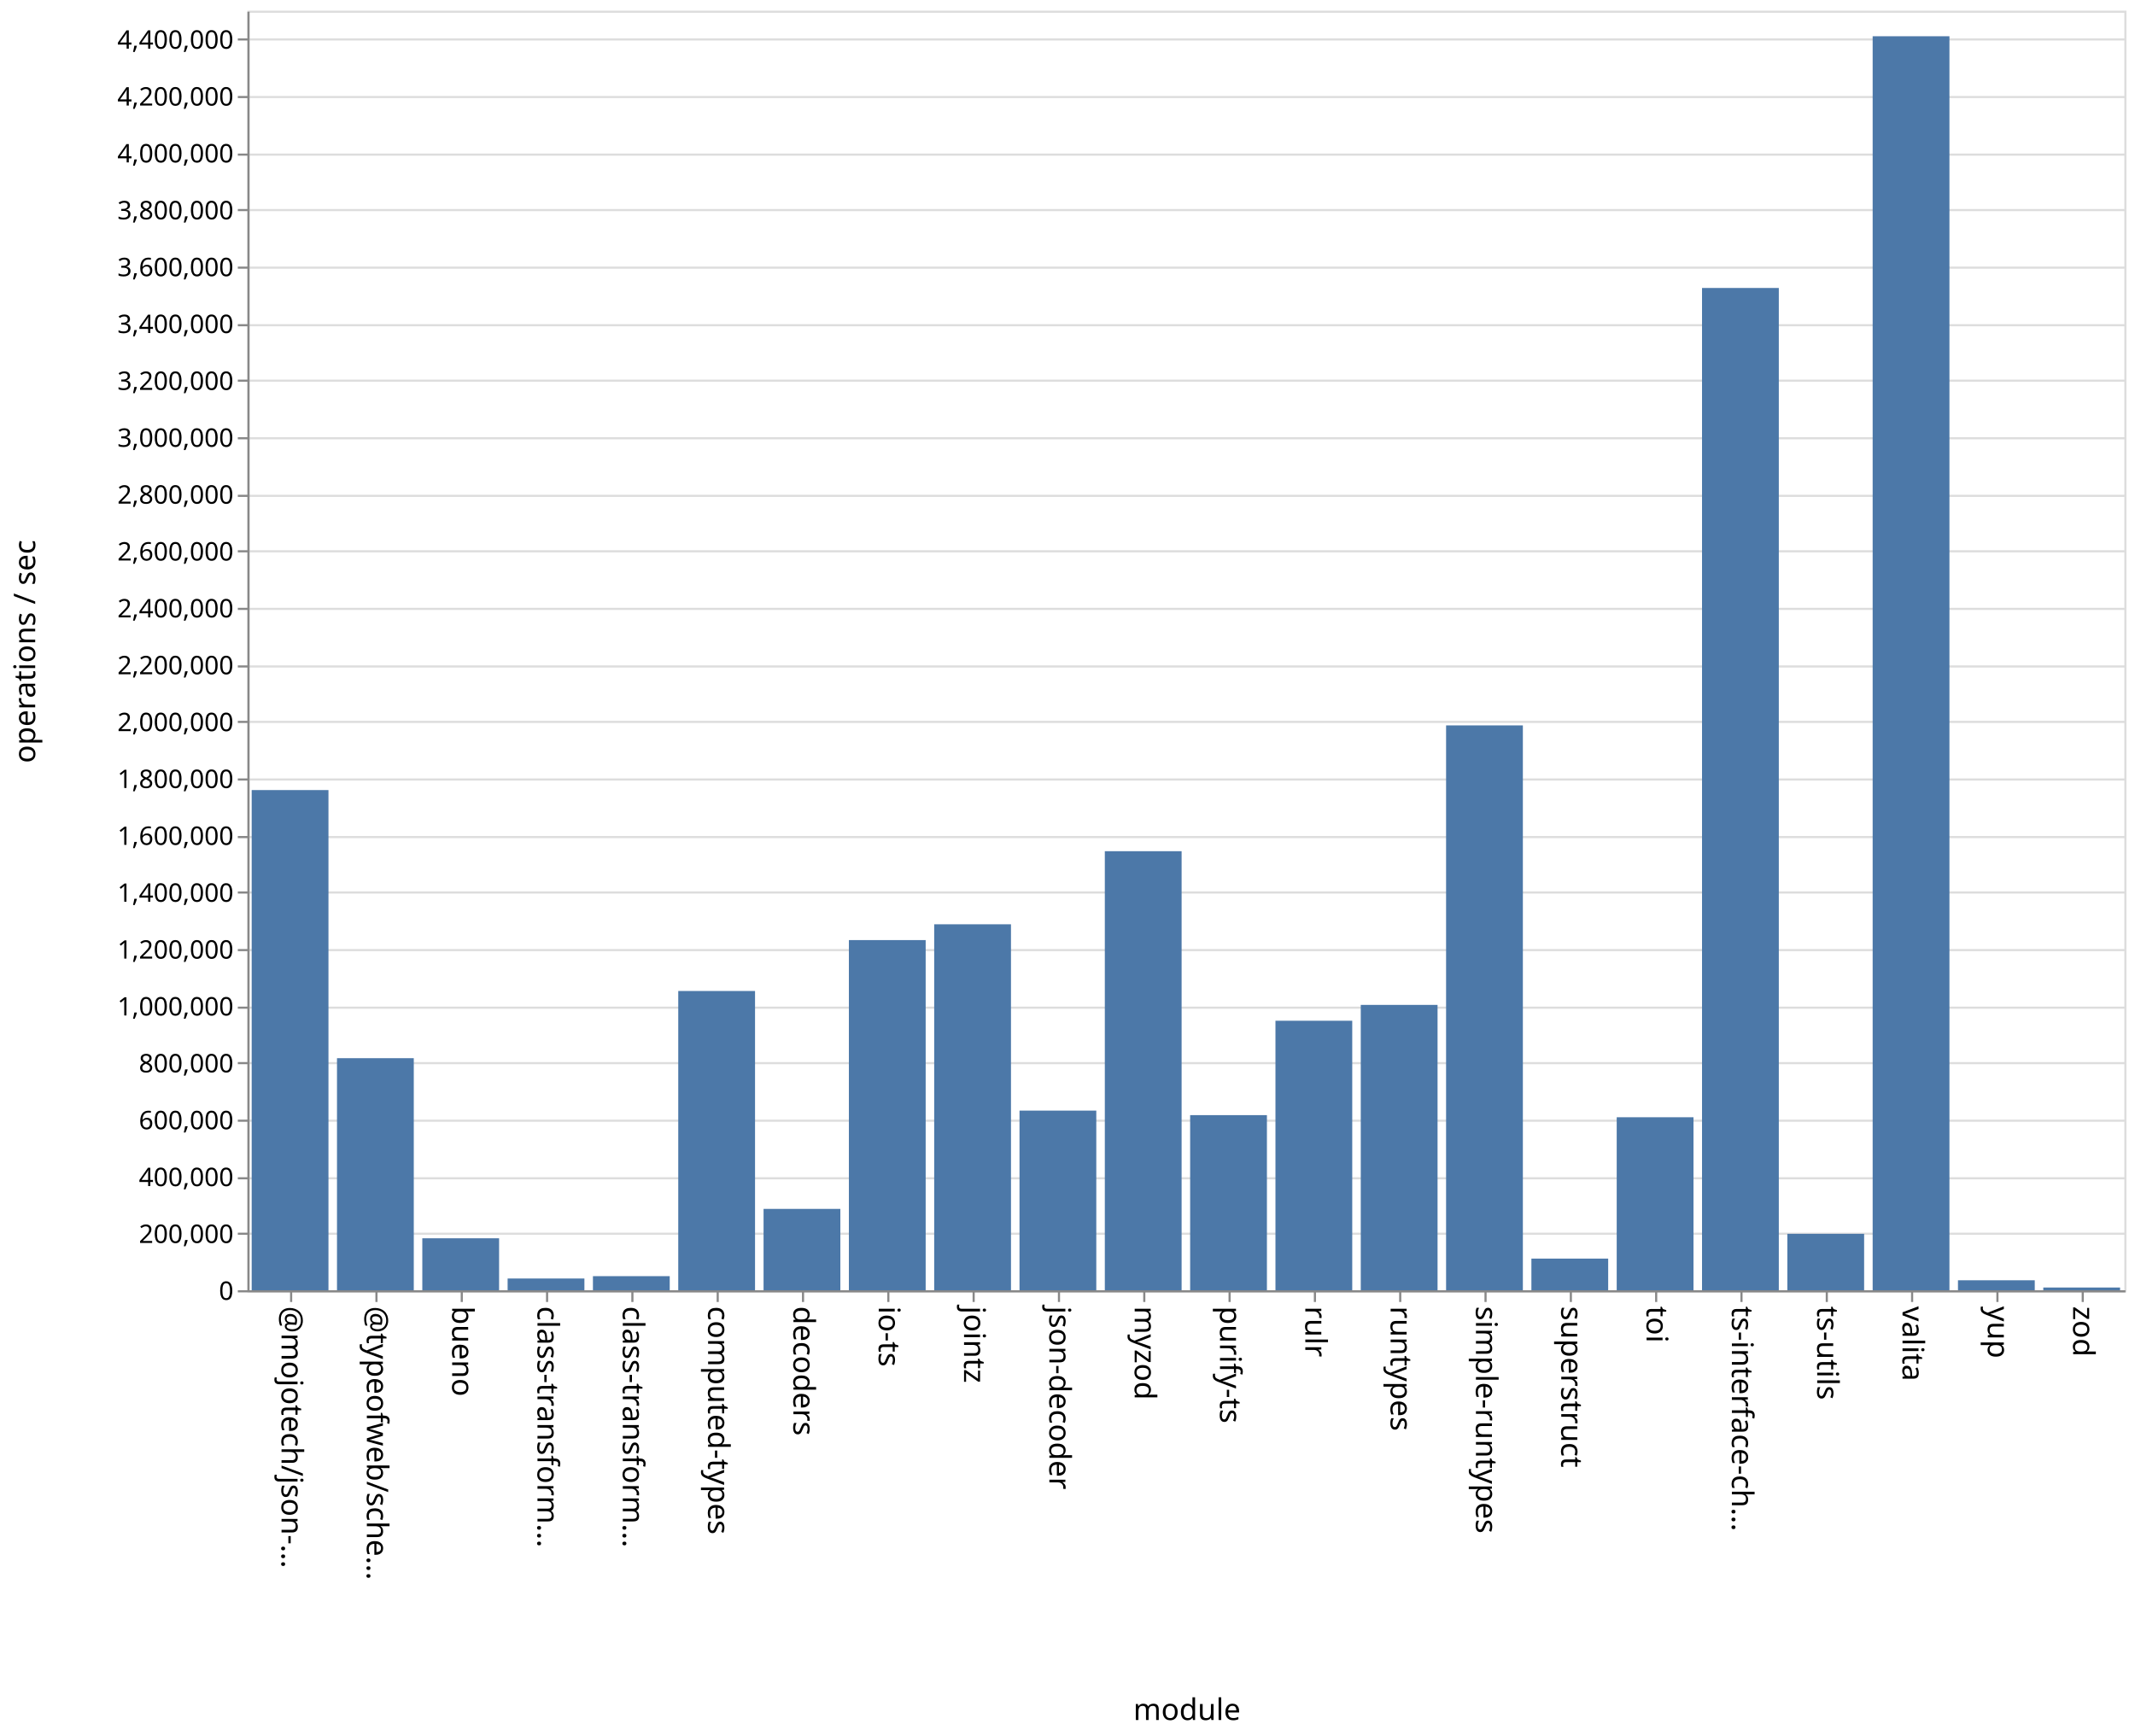
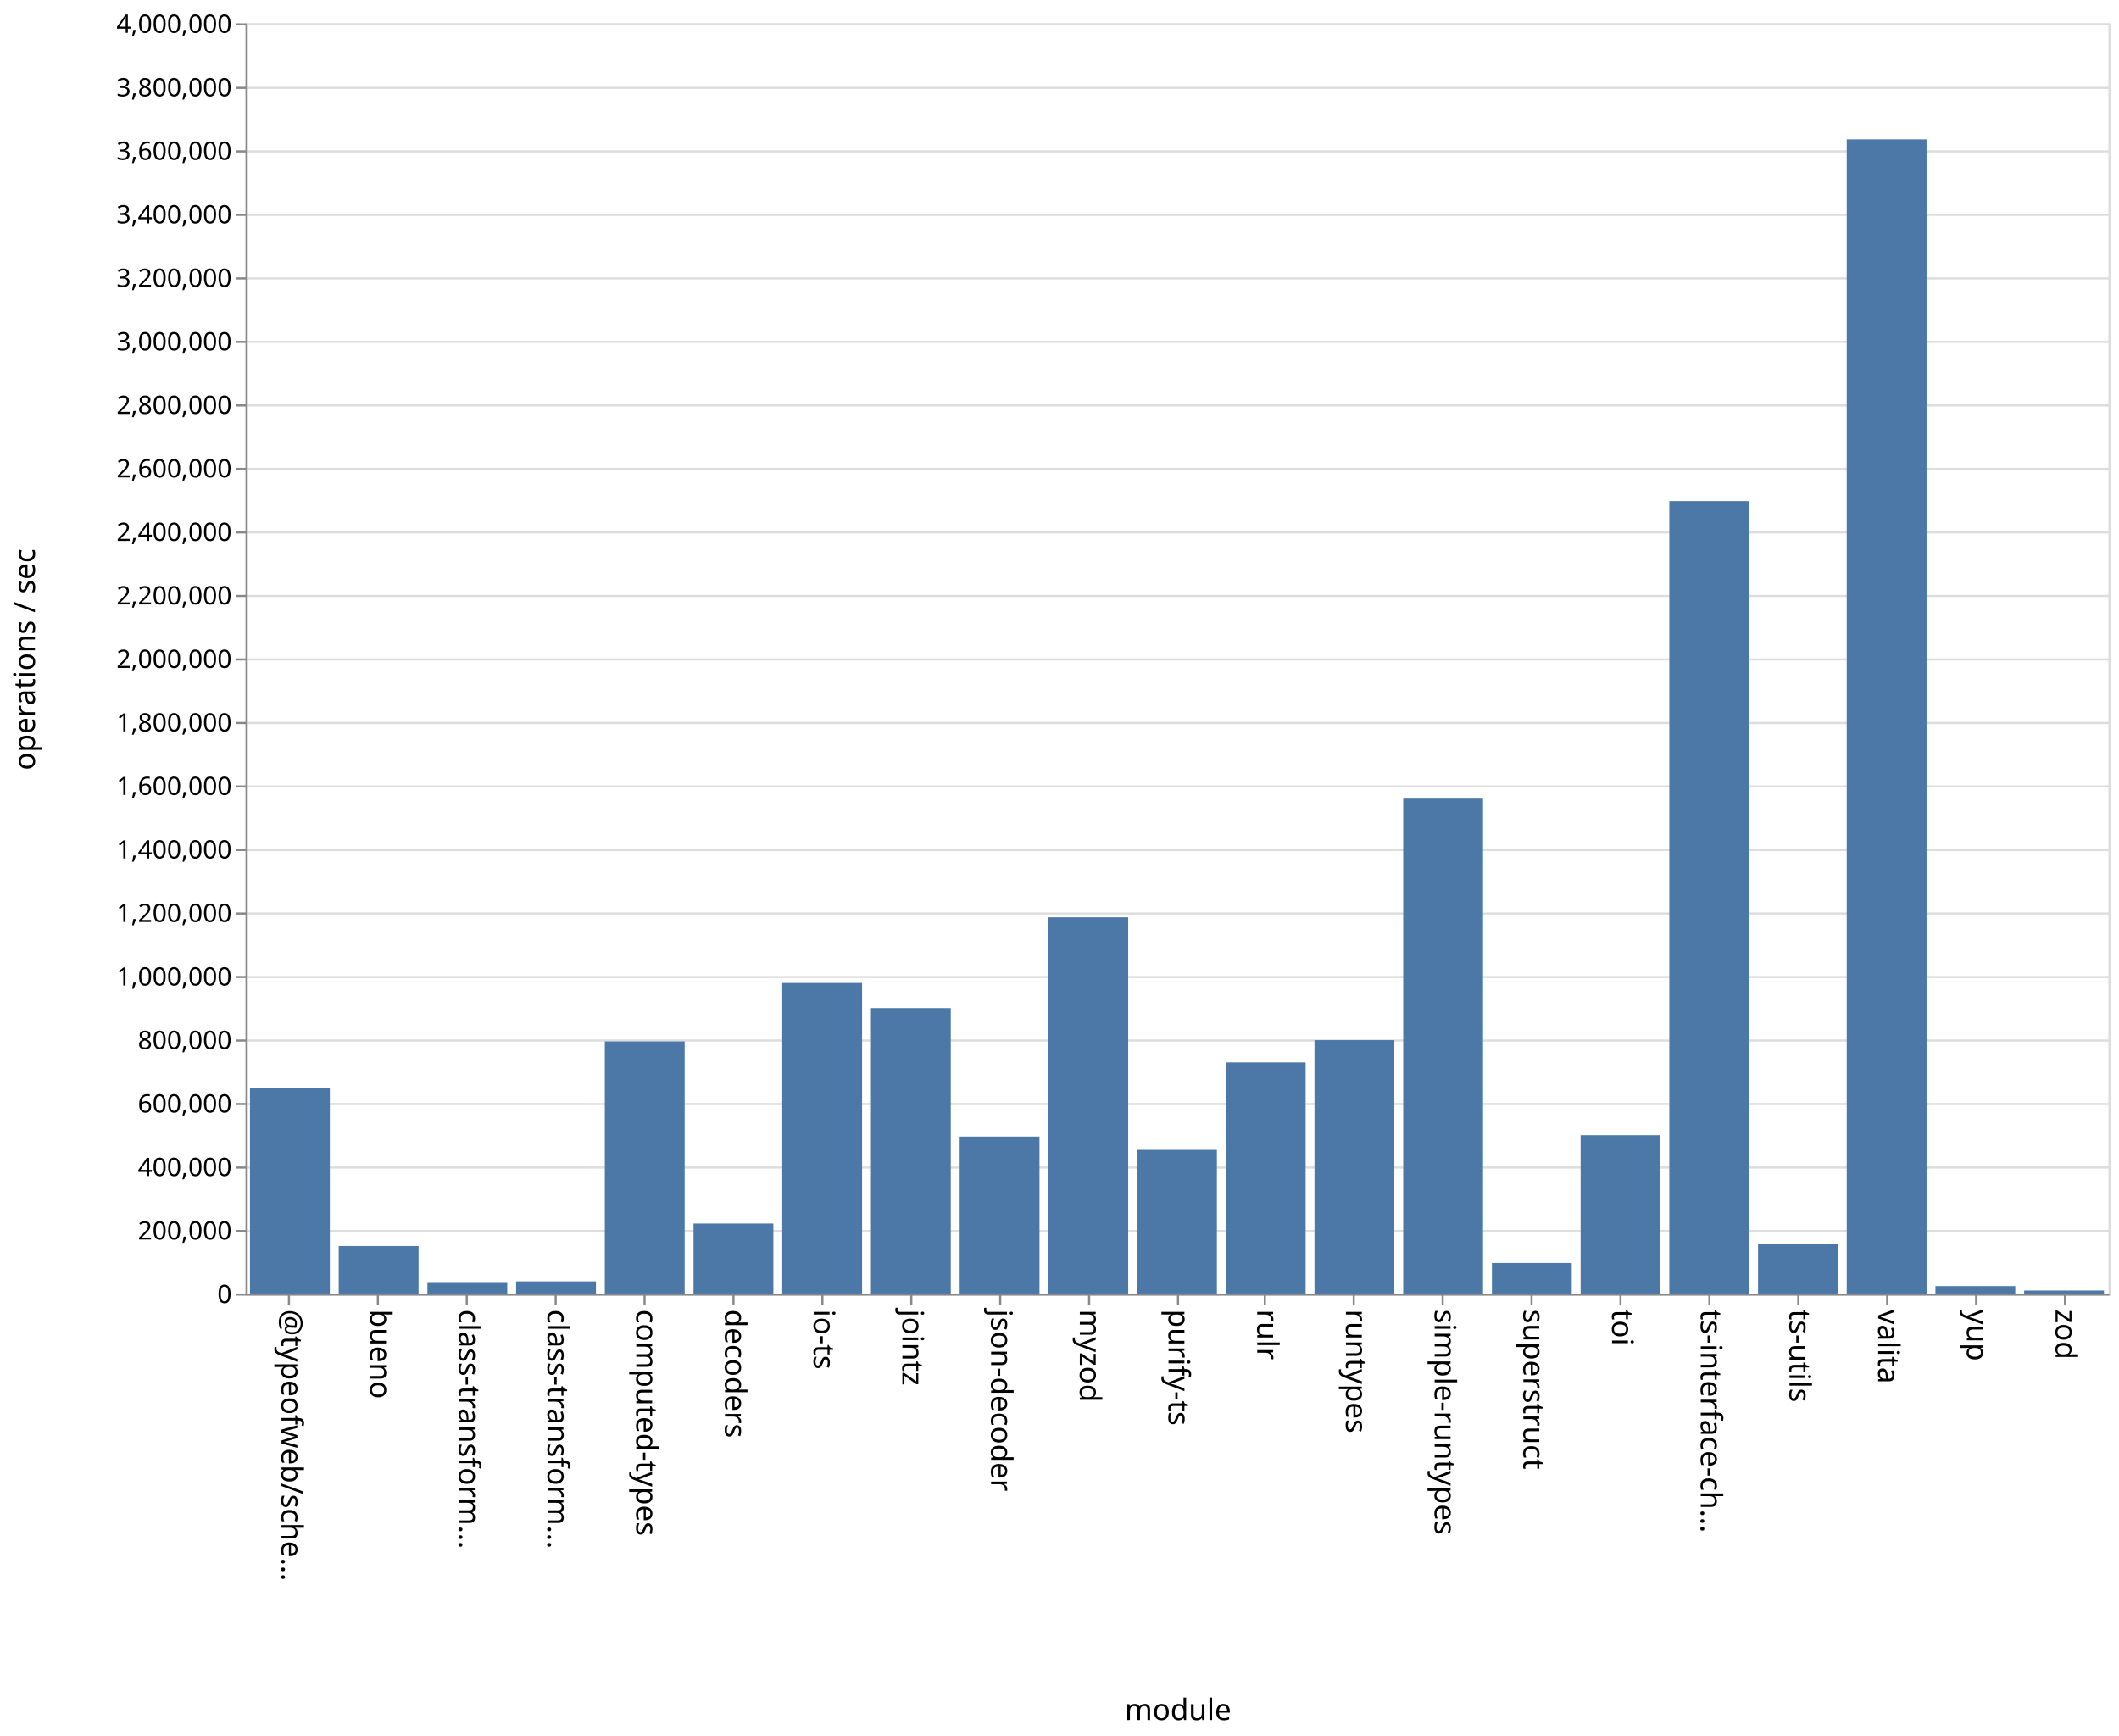
- <svg xmlns="http://www.w3.org/2000/svg" class="marks" width="1001" height="814">
-   <path fill="#fff" d="M0 0h1001v814H0z" />
+ <svg xmlns="http://www.w3.org/2000/svg" class="marks" width="1001" height="820">
+   <path fill="#fff" d="M0 0h1001v820H0z" />
  <g class="mark-group role-frame root" aria-roledescription="group mark container" fill="none" stroke-miterlimit="10">
-     <path class="background" aria-hidden="true" d="M116.5 5.5h880v600h-880z" stroke="#ddd" />
-     <g class="mark-group role-axis" aria-roledescription="axis" aria-label="Y-axis for a linear scale with values from 0 to 4,500,000">
-       <path class="background" aria-hidden="true" d="M116.5 5.5z" pointer-events="none" />
+     <path class="background" aria-hidden="true" d="M116.5 11.5h880v600h-880z" stroke="#ddd" />
+     <g class="mark-group role-axis" aria-roledescription="axis" aria-label="Y-axis for a linear scale with values from 0 to 4,000,000">
+       <path class="background" aria-hidden="true" d="M116.5 11.5z" pointer-events="none" />
      <g class="mark-rule role-axis-grid" pointer-events="none" stroke="#ddd">
-         <path d="M116.5 605.5h880M116.5 578.5h880M116.5 552.5h880M116.5 525.5h880M116.5 498.5h880M116.5 472.5h880M116.5 445.5h880M116.5 418.5h880M116.5 392.5h880M116.5 365.5h880M116.5 338.5h880M116.5 312.5h880M116.5 285.5h880M116.5 258.5h880M116.5 232.5h880M116.5 205.5h880M116.5 178.5h880M116.5 152.5h880M116.5 125.5h880M116.5 98.5h880M116.5 72.5h880M116.5 45.5h880M116.5 18.5h880" />
+         <path d="M116.5 611.5h880M116.5 581.5h880M116.5 551.5h880M116.5 521.5h880M116.5 491.5h880M116.5 461.5h880M116.5 431.5h880M116.5 401.5h880M116.5 371.5h880M116.5 341.5h880M116.5 311.5h880M116.5 281.5h880M116.5 251.5h880M116.5 221.5h880M116.5 191.5h880M116.5 161.5h880M116.5 131.5h880M116.5 101.5h880M116.5 71.5h880M116.5 41.5h880M116.5 11.5h880" />
      </g>
    </g>
-     <g class="mark-group role-axis" aria-roledescription="axis" aria-label="X-axis titled 'module' for a discrete scale with 22 values: @mojotech/json-type-validation, @typeofweb/schema, bueno, class-transformer-validator-async, class-transformer-validator-sync, ending with zod">
-       <path class="background" aria-hidden="true" d="M116.5 605.5z" pointer-events="none" />
+     <g class="mark-group role-axis" aria-roledescription="axis" aria-label="X-axis titled 'module' for a discrete scale with 21 values: @typeofweb/schema, bueno, class-transformer-validator-async, class-transformer-validator-sync, computed-types, ending with zod">
+       <path class="background" aria-hidden="true" d="M116.5 611.5z" pointer-events="none" />
      <g class="mark-rule role-axis-tick" pointer-events="none" stroke="#888">
-         <path d="M136.5 605.5v5M176.5 605.5v5M216.5 605.5v5M256.5 605.5v5M296.5 605.5v5M336.5 605.5v5M376.5 605.5v5M416.5 605.5v5M456.5 605.5v5M496.5 605.5v5M536.5 605.5v5M576.5 605.5v5M616.5 605.5v5M656.5 605.5v5M696.5 605.5v5M736.5 605.5v5M776.5 605.5v5M816.5 605.5v5M856.5 605.5v5M896.5 605.5v5M936.5 605.5v5M976.5 605.5v5" />
+         <path d="M136.5 611.5v5M178.5 611.5v5M220.5 611.5v5M262.5 611.5v5M304.5 611.5v5M346.5 611.5v5M388.5 611.5v5M430.5 611.5v5M472.5 611.5v5M514.5 611.5v5M556.5 611.5v5M597.5 611.5v5M639.5 611.5v5M681.5 611.5v5M723.5 611.5v5M765.5 611.5v5M807.5 611.5v5M849.5 611.5v5M891.5 611.5v5M933.5 611.5v5M975.5 611.5v5" />
      </g>
      <g class="mark-text role-axis-label" pointer-events="none" font-family="sans-serif" font-size="14" fill="#000">
-         <text transform="rotate(90 -240.25 372.25)">@mojotech/json-…</text>
-         <text transform="rotate(90 -220.25 392.25)">@typeofweb/sche…</text>
-         <text transform="rotate(90 -200.25 412.25)">bueno</text>
-         <text transform="rotate(90 -180.25 432.25)">class-transform…</text>
-         <text transform="rotate(90 -160.25 452.25)">class-transform…</text>
-         <text transform="rotate(90 -140.25 472.25)">computed-types</text>
-         <text transform="rotate(90 -120.25 492.25)">decoders</text>
-         <text transform="rotate(90 -100.25 512.25)">io-ts</text>
-         <text transform="rotate(90 -80.25 532.25)">jointz</text>
-         <text transform="rotate(90 -60.25 552.25)">json-decoder</text>
-         <text transform="rotate(90 -40.25 572.25)">myzod</text>
-         <text transform="rotate(90 -20.25 592.25)">purify-ts</text>
-         <text transform="rotate(90 -.25 612.25)">rulr</text>
-         <text transform="rotate(90 19.75 632.25)">runtypes</text>
-         <text transform="rotate(90 39.75 652.25)">simple-runtypes</text>
-         <text transform="rotate(90 59.75 672.25)">superstruct</text>
-         <text transform="rotate(90 79.75 692.25)">toi</text>
-         <text transform="rotate(90 99.75 712.25)">ts-interface-ch…</text>
-         <text transform="rotate(90 119.75 732.25)">ts-utils</text>
-         <text transform="rotate(90 139.75 752.25)">valita</text>
-         <text transform="rotate(90 159.75 772.25)">yup</text>
-         <text transform="rotate(90 179.75 792.25)">zod</text>
+         <text transform="rotate(90 -242.774 375.726)">@typeofweb/sche…</text>
+         <text transform="rotate(90 -221.821 396.679)">bueno</text>
+         <text transform="rotate(90 -200.869 417.631)">class-transform…</text>
+         <text transform="rotate(90 -179.917 438.583)">class-transform…</text>
+         <text transform="rotate(90 -158.964 459.536)">computed-types</text>
+         <text transform="rotate(90 -138.012 480.488)">decoders</text>
+         <text transform="rotate(90 -117.06 501.44)">io-ts</text>
+         <text transform="rotate(90 -96.107 522.393)">jointz</text>
+         <text transform="rotate(90 -75.155 543.345)">json-decoder</text>
+         <text transform="rotate(90 -54.202 564.298)">myzod</text>
+         <text transform="rotate(90 -33.25 585.25)">purify-ts</text>
+         <text transform="rotate(90 -12.298 606.202)">rulr</text>
+         <text transform="rotate(90 8.655 627.155)">runtypes</text>
+         <text transform="rotate(90 29.607 648.107)">simple-runtypes</text>
+         <text transform="rotate(90 50.56 669.06)">superstruct</text>
+         <text transform="rotate(90 71.512 690.012)">toi</text>
+         <text transform="rotate(90 92.464 710.964)">ts-interface-ch…</text>
+         <text transform="rotate(90 113.417 731.917)">ts-utils</text>
+         <text transform="rotate(90 134.369 752.869)">valita</text>
+         <text transform="rotate(90 155.321 773.821)">yup</text>
+         <text transform="rotate(90 176.274 794.774)">zod</text>
      </g>
-       <path stroke="#888" d="M116.5 605.5h880" class="mark-rule role-axis-domain" pointer-events="none" />
-       <text text-anchor="middle" transform="translate(556.5 806.5)" font-family="sans-serif" font-size="14" fill="#000" class="mark-text role-axis-title" pointer-events="none">module</text>
+       <path stroke="#888" d="M116.5 611.5h880" class="mark-rule role-axis-domain" pointer-events="none" />
+       <text text-anchor="middle" transform="translate(556.5 812.5)" font-family="sans-serif" font-size="14" fill="#000" class="mark-text role-axis-title" pointer-events="none">module</text>
    </g>
-     <g class="mark-group role-axis" aria-roledescription="axis" aria-label="Y-axis titled 'operations / sec' for a linear scale with values from 0 to 4,500,000">
-       <path class="background" aria-hidden="true" d="M116.5 5.5z" pointer-events="none" />
+     <g class="mark-group role-axis" aria-roledescription="axis" aria-label="Y-axis titled 'operations / sec' for a linear scale with values from 0 to 4,000,000">
+       <path class="background" aria-hidden="true" d="M116.5 11.5z" pointer-events="none" />
      <g class="mark-rule role-axis-tick" pointer-events="none" stroke="#888">
-         <path d="M116.5 605.5h-5M116.5 578.5h-5M116.5 552.5h-5M116.5 525.5h-5M116.5 498.5h-5M116.5 472.5h-5M116.5 445.5h-5M116.5 418.5h-5M116.5 392.5h-5M116.5 365.5h-5M116.5 338.5h-5M116.5 312.5h-5M116.5 285.5h-5M116.5 258.5h-5M116.5 232.5h-5M116.5 205.5h-5M116.5 178.5h-5M116.5 152.5h-5M116.5 125.5h-5M116.5 98.5h-5M116.5 72.5h-5M116.5 45.5h-5M116.5 18.5h-5" />
+         <path d="M116.5 611.5h-5M116.5 581.5h-5M116.5 551.5h-5M116.5 521.5h-5M116.5 491.5h-5M116.5 461.5h-5M116.5 431.5h-5M116.5 401.5h-5M116.5 371.5h-5M116.5 341.5h-5M116.5 311.5h-5M116.5 281.5h-5M116.5 251.5h-5M116.5 221.5h-5M116.5 191.5h-5M116.5 161.5h-5M116.5 131.5h-5M116.5 101.5h-5M116.5 71.5h-5M116.5 41.5h-5M116.5 11.5h-5" />
      </g>
      <g class="mark-text role-axis-label" pointer-events="none" text-anchor="end" font-family="sans-serif" font-size="12" fill="#000">
-         <text transform="translate(109.5 609.5)">0</text>
-         <text transform="translate(109.5 582.833)">200,000</text>
-         <text transform="translate(109.5 556.167)">400,000</text>
-         <text transform="translate(109.5 529.5)">600,000</text>
-         <text transform="translate(109.5 502.833)">800,000</text>
-         <text transform="translate(109.5 476.167)">1,000,000</text>
-         <text transform="translate(109.5 449.5)">1,200,000</text>
-         <text transform="translate(109.5 422.833)">1,400,000</text>
-         <text transform="translate(109.5 396.167)">1,600,000</text>
-         <text transform="translate(109.5 369.5)">1,800,000</text>
-         <text transform="translate(109.5 342.833)">2,000,000</text>
-         <text transform="translate(109.5 316.167)">2,200,000</text>
-         <text transform="translate(109.5 289.5)">2,400,000</text>
-         <text transform="translate(109.5 262.833)">2,600,000</text>
-         <text transform="translate(109.5 236.167)">2,800,000</text>
-         <text transform="translate(109.5 209.5)">3,000,000</text>
-         <text transform="translate(109.5 182.833)">3,200,000</text>
-         <text transform="translate(109.5 156.167)">3,400,000</text>
-         <text transform="translate(109.5 129.5)">3,600,000</text>
-         <text transform="translate(109.5 102.833)">3,800,000</text>
-         <text transform="translate(109.5 76.167)">4,000,000</text>
-         <text transform="translate(109.5 49.5)">4,200,000</text>
-         <text transform="translate(109.5 22.833)">4,400,000</text>
+         <text transform="translate(109.5 615.5)">0</text>
+         <text transform="translate(109.5 585.5)">200,000</text>
+         <text transform="translate(109.5 555.5)">400,000</text>
+         <text transform="translate(109.5 525.5)">600,000</text>
+         <text transform="translate(109.5 495.5)">800,000</text>
+         <text transform="translate(109.5 465.5)">1,000,000</text>
+         <text transform="translate(109.5 435.5)">1,200,000</text>
+         <text transform="translate(109.5 405.5)">1,400,000</text>
+         <text transform="translate(109.5 375.5)">1,600,000</text>
+         <text transform="translate(109.5 345.5)">1,800,000</text>
+         <text transform="translate(109.5 315.5)">2,000,000</text>
+         <text transform="translate(109.5 285.5)">2,200,000</text>
+         <text transform="translate(109.5 255.5)">2,400,000</text>
+         <text transform="translate(109.5 225.5)">2,600,000</text>
+         <text transform="translate(109.5 195.5)">2,800,000</text>
+         <text transform="translate(109.5 165.5)">3,000,000</text>
+         <text transform="translate(109.5 135.5)">3,200,000</text>
+         <text transform="translate(109.5 105.5)">3,400,000</text>
+         <text transform="translate(109.5 75.5)">3,600,000</text>
+         <text transform="translate(109.5 45.5)">3,800,000</text>
+         <text transform="translate(109.5 15.5)">4,000,000</text>
      </g>
-       <path stroke="#888" d="M116.5 605.5V5.5" class="mark-rule role-axis-domain" pointer-events="none" />
-       <text text-anchor="middle" transform="rotate(-90 161 144.5)" font-family="sans-serif" font-size="14" fill="#000" class="mark-text role-axis-title" pointer-events="none">operations / sec</text>
+       <path stroke="#888" d="M116.5 611.5v-600" class="mark-rule role-axis-domain" pointer-events="none" />
+       <text text-anchor="middle" transform="rotate(-90 164 147.5)" font-family="sans-serif" font-size="14" fill="#000" class="mark-text role-axis-title" pointer-events="none">operations / sec</text>
    </g>
    <g class="mark-rect role-mark marks" aria-roledescription="rect mark container" fill="#4c78a8">
-       <path d="M198 580.633h36V605h-36zM238 599.492h36V605h-36zM278 598.391h36V605h-36zM318 464.675h36V605h-36zM358 566.852h36V605h-36zM398 440.808h36V605h-36zM438 433.399h36V605h-36zM478 520.763h36V605h-36zM518 399.128h36V605h-36zM558 522.888h36V605h-36zM598 478.627h36V605h-36zM638 471.195h36V605h-36zM678 340.136h36V605h-36zM718 590.159h36V605h-36zM758 523.88h36V605h-36zM798 135.029h36V605h-36zM838 578.54h36V605h-36zM158 496.183h36V605h-36zM878 16.999h36V605h-36zM918 600.324h36V605h-36zM958 603.719h36V605h-36zM118 370.463h36V605h-36z" />
+       <path d="M160 588.567h37.714V611H160zM201.905 605.608h37.714V611h-37.714zM243.81 605.258h37.714V611H243.81zM285.714 491.9h37.715V611h-37.715zM327.619 577.95h37.714V611H327.62zM369.524 464.307h37.714V611h-37.714zM411.429 476.172h37.714V611h-37.714zM453.333 536.862h37.715V611h-37.715zM495.238 433.282h37.714V611h-37.714zM537.143 543.15h37.714V611h-37.714zM579.048 501.832h37.714V611h-37.714zM620.952 491.308h37.715V611h-37.715zM662.857 377.249h37.714V611h-37.714zM704.762 596.573h37.714V611h-37.714zM746.667 536.216h37.714V611h-37.714zM788.571 236.692h37.715V611H788.57zM830.476 587.595h37.714V611h-37.714zM118.095 514.017h37.715V611h-37.715zM872.381 65.814h37.714V611h-37.714zM914.286 607.493H952V611h-37.714zM956.19 609.59h37.715V611H956.19z" />
    </g>
  </g>
</svg>
